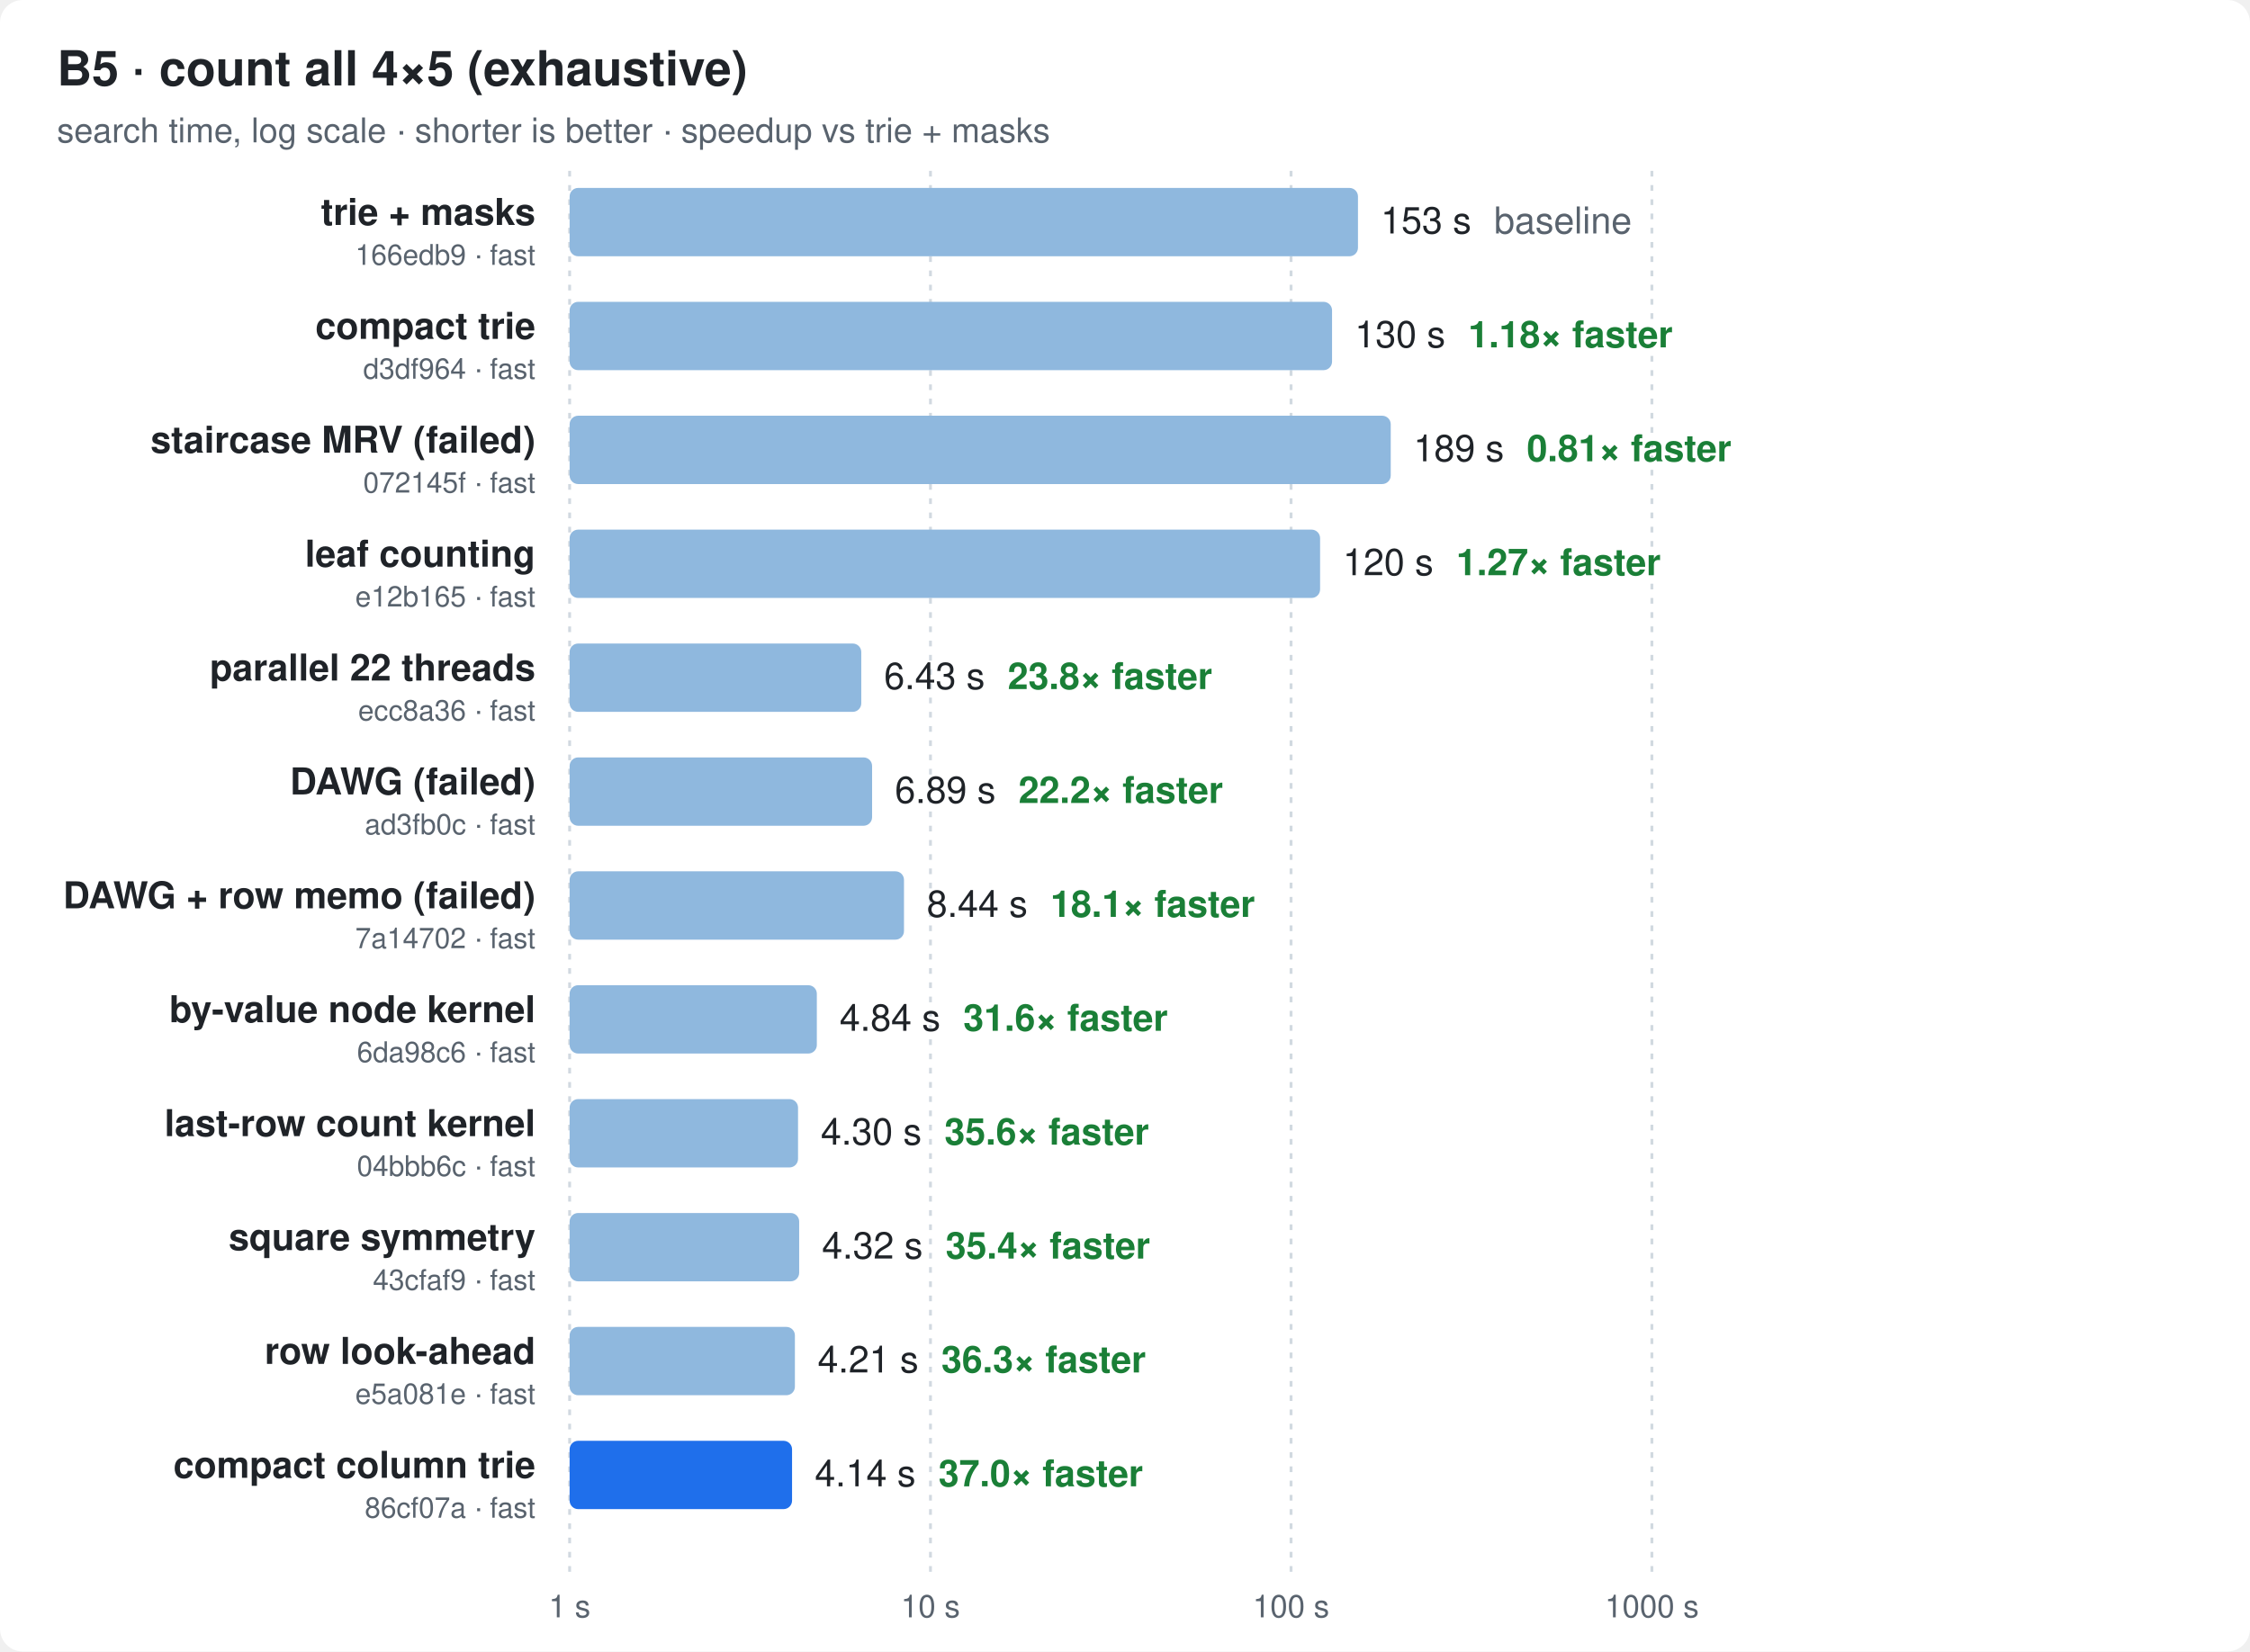
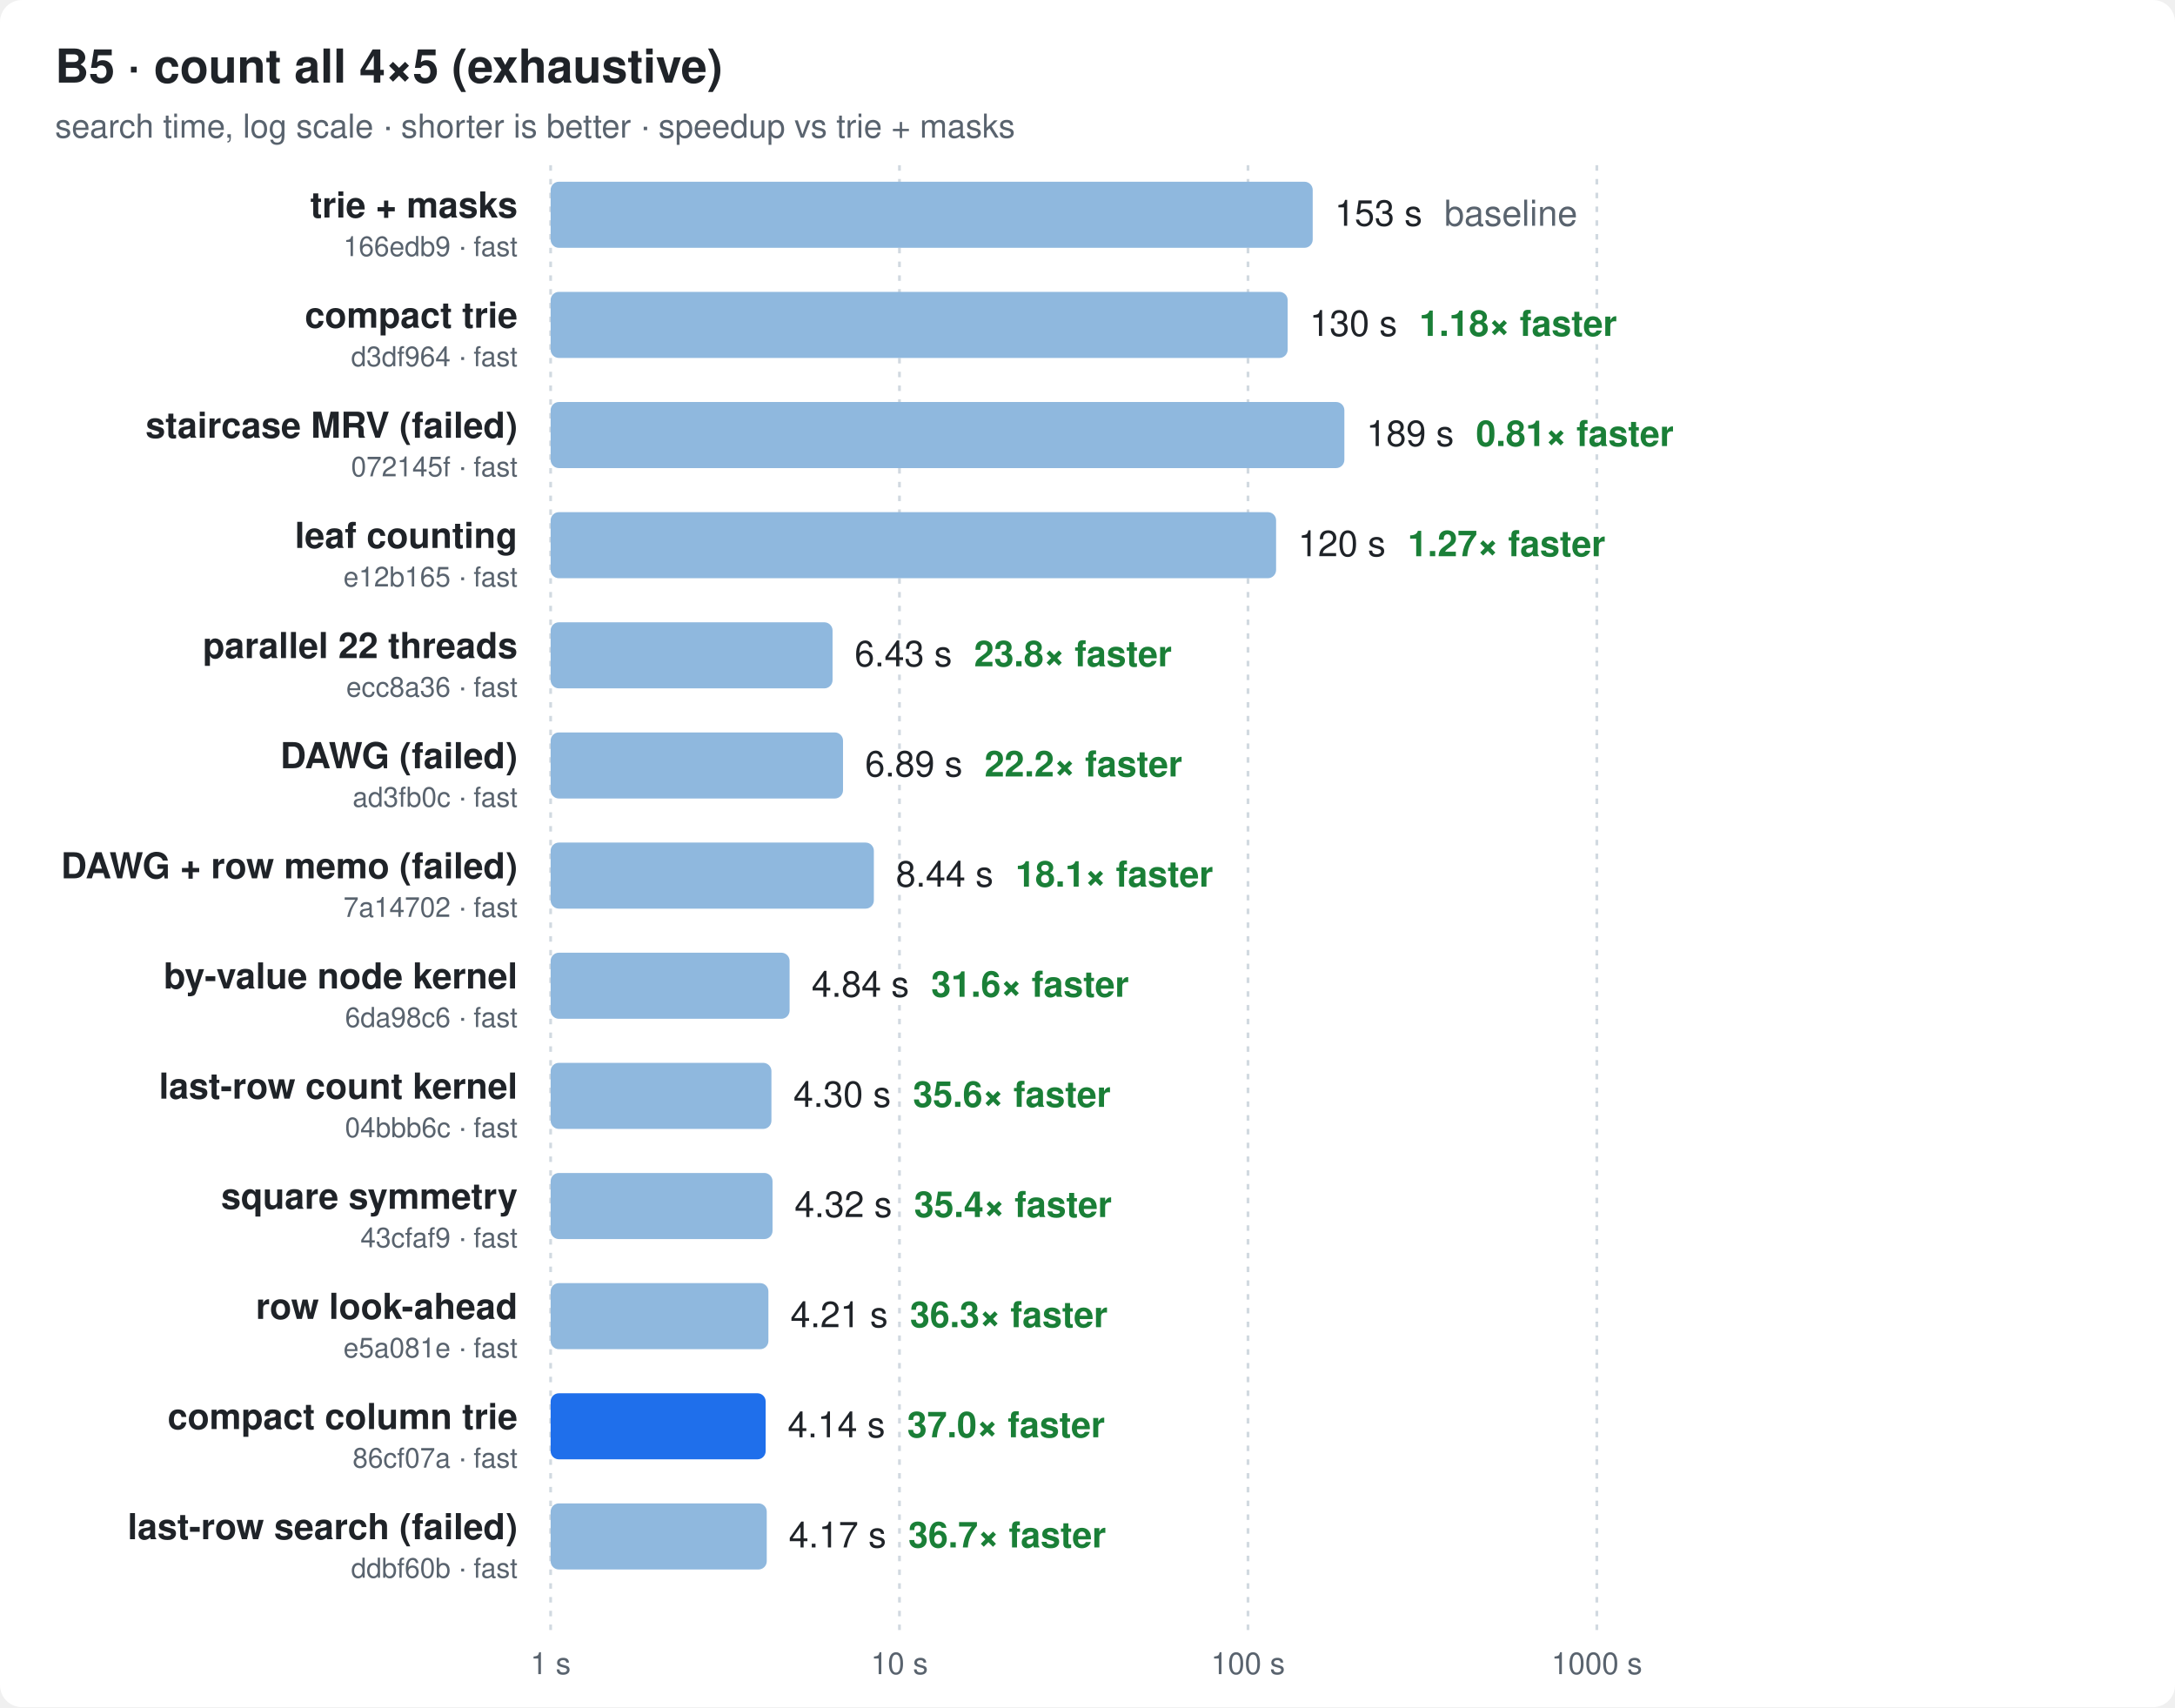
- <svg xmlns="http://www.w3.org/2000/svg" width="790" height="580" viewBox="0 0 790 580" font-family="ui-sans-serif,-apple-system,Segoe UI,Helvetica,Arial,sans-serif">
+ <svg xmlns="http://www.w3.org/2000/svg" width="790" height="620" viewBox="0 0 790 620" font-family="ui-sans-serif,-apple-system,Segoe UI,Helvetica,Arial,sans-serif">
  <style>
  .bg{fill:#ffffff} .t{fill:#1f2328} .m{fill:#59636e} .g{stroke:#d1d9e0}
  .bar{fill:#8fb8de} .best{fill:#1f6feb} .x{fill:#1a7f37;font-weight:600}
  @media (prefers-color-scheme: dark){
    .bg{fill:#0d1117} .t{fill:#e6edf3} .m{fill:#9198a1} .g{stroke:#30363d}
    .bar{fill:#2f5f8f} .best{fill:#4493f8} .x{fill:#3fb950}
  }
</style>
-   <rect class="bg" width="790" height="580" rx="8" />
+   <rect class="bg" width="790" height="620" rx="8" />
  <text class="t" x="20" y="30" font-size="17" font-weight="700">B5 · count all 4×5 (exhaustive)</text>
  <text class="m" x="20" y="50" font-size="12">search time, log scale · shorter is better · speedup vs trie + masks</text>
-   <line class="g" x1="200.0" x2="200.0" y1="60" y2="552" stroke-dasharray="2 3" />
-   <text class="m" x="200.0" y="568" font-size="11" text-anchor="middle">1 s</text>
-   <line class="g" x1="326.7" x2="326.7" y1="60" y2="552" stroke-dasharray="2 3" />
-   <text class="m" x="326.7" y="568" font-size="11" text-anchor="middle">10 s</text>
-   <line class="g" x1="453.3" x2="453.3" y1="60" y2="552" stroke-dasharray="2 3" />
-   <text class="m" x="453.3" y="568" font-size="11" text-anchor="middle">100 s</text>
-   <line class="g" x1="580.0" x2="580.0" y1="60" y2="552" stroke-dasharray="2 3" />
-   <text class="m" x="580.0" y="568" font-size="11" text-anchor="middle">1000 s</text>
+   <line class="g" x1="200.0" x2="200.0" y1="60" y2="592" stroke-dasharray="2 3" />
+   <text class="m" x="200.0" y="608" font-size="11" text-anchor="middle">1 s</text>
+   <line class="g" x1="326.7" x2="326.7" y1="60" y2="592" stroke-dasharray="2 3" />
+   <text class="m" x="326.7" y="608" font-size="11" text-anchor="middle">10 s</text>
+   <line class="g" x1="453.3" x2="453.3" y1="60" y2="592" stroke-dasharray="2 3" />
+   <text class="m" x="453.3" y="608" font-size="11" text-anchor="middle">100 s</text>
+   <line class="g" x1="580.0" x2="580.0" y1="60" y2="592" stroke-dasharray="2 3" />
+   <text class="m" x="580.0" y="608" font-size="11" text-anchor="middle">1000 s</text>
  <text class="t" x="188" y="79.0" font-size="13" font-weight="600" text-anchor="end">trie + masks</text>
  <text class="m" x="188" y="93.0" font-size="10" text-anchor="end">166edb9 · fast</text>
  <rect class="bar" x="200" y="66" width="276.8" height="24" rx="3" />
  <text class="t" x="484.8" y="82.0" font-size="13">153 s<tspan class="m" dx="8">baseline</tspan>
  </text>
  <text class="t" x="188" y="119.0" font-size="13" font-weight="600" text-anchor="end">compact trie</text>
  <text class="m" x="188" y="133.0" font-size="10" text-anchor="end">d3df964 · fast</text>
  <rect class="bar" x="200" y="106" width="267.7" height="24" rx="3" />
  <text class="t" x="475.7" y="122.0" font-size="13">130 s<tspan class="x" dx="8">1.18× faster</tspan>
  </text>
  <text class="t" x="188" y="159.0" font-size="13" font-weight="600" text-anchor="end">staircase MRV (failed)</text>
  <text class="m" x="188" y="173.0" font-size="10" text-anchor="end">072145f · fast</text>
  <rect class="bar" x="200" y="146" width="288.3" height="24" rx="3" />
  <text class="t" x="496.3" y="162.0" font-size="13">189 s<tspan class="x" dx="8">0.81× faster</tspan>
  </text>
  <text class="t" x="188" y="199.0" font-size="13" font-weight="600" text-anchor="end">leaf counting</text>
  <text class="m" x="188" y="213.0" font-size="10" text-anchor="end">e12b165 · fast</text>
  <rect class="bar" x="200" y="186" width="263.5" height="24" rx="3" />
  <text class="t" x="471.5" y="202.0" font-size="13">120 s<tspan class="x" dx="8">1.27× faster</tspan>
  </text>
  <text class="t" x="188" y="239.0" font-size="13" font-weight="600" text-anchor="end">parallel 22 threads</text>
  <text class="m" x="188" y="253.0" font-size="10" text-anchor="end">ecc8a36 · fast</text>
  <rect class="bar" x="200" y="226" width="102.4" height="24" rx="3" />
  <text class="t" x="310.4" y="242.0" font-size="13">6.43 s<tspan class="x" dx="8">23.8× faster</tspan>
  </text>
  <text class="t" x="188" y="279.0" font-size="13" font-weight="600" text-anchor="end">DAWG (failed)</text>
  <text class="m" x="188" y="293.0" font-size="10" text-anchor="end">ad3fb0c · fast</text>
  <rect class="bar" x="200" y="266" width="106.2" height="24" rx="3" />
  <text class="t" x="314.2" y="282.0" font-size="13">6.89 s<tspan class="x" dx="8">22.2× faster</tspan>
  </text>
  <text class="t" x="188" y="319.0" font-size="13" font-weight="600" text-anchor="end">DAWG + row memo (failed)</text>
  <text class="m" x="188" y="333.0" font-size="10" text-anchor="end">7a14702 · fast</text>
  <rect class="bar" x="200" y="306" width="117.4" height="24" rx="3" />
  <text class="t" x="325.4" y="322.0" font-size="13">8.44 s<tspan class="x" dx="8">18.1× faster</tspan>
  </text>
  <text class="t" x="188" y="359.0" font-size="13" font-weight="600" text-anchor="end">by-value node kernel</text>
  <text class="m" x="188" y="373.0" font-size="10" text-anchor="end">6da98c6 · fast</text>
  <rect class="bar" x="200" y="346" width="86.8" height="24" rx="3" />
  <text class="t" x="294.8" y="362.0" font-size="13">4.84 s<tspan class="x" dx="8">31.6× faster</tspan>
  </text>
  <text class="t" x="188" y="399.0" font-size="13" font-weight="600" text-anchor="end">last-row count kernel</text>
  <text class="m" x="188" y="413.0" font-size="10" text-anchor="end">04bbb6c · fast</text>
  <rect class="bar" x="200" y="386" width="80.2" height="24" rx="3" />
  <text class="t" x="288.2" y="402.0" font-size="13">4.30 s<tspan class="x" dx="8">35.6× faster</tspan>
  </text>
  <text class="t" x="188" y="439.0" font-size="13" font-weight="600" text-anchor="end">square symmetry</text>
  <text class="m" x="188" y="453.0" font-size="10" text-anchor="end">43cfaf9 · fast</text>
  <rect class="bar" x="200" y="426" width="80.6" height="24" rx="3" />
  <text class="t" x="288.6" y="442.0" font-size="13">4.32 s<tspan class="x" dx="8">35.4× faster</tspan>
  </text>
  <text class="t" x="188" y="479.0" font-size="13" font-weight="600" text-anchor="end">row look-ahead</text>
  <text class="m" x="188" y="493.0" font-size="10" text-anchor="end">e5a081e · fast</text>
  <rect class="bar" x="200" y="466" width="79.1" height="24" rx="3" />
  <text class="t" x="287.1" y="482.0" font-size="13">4.21 s<tspan class="x" dx="8">36.3× faster</tspan>
  </text>
  <text class="t" x="188" y="519.0" font-size="13" font-weight="600" text-anchor="end">compact column trie</text>
  <text class="m" x="188" y="533.0" font-size="10" text-anchor="end">86cf07a · fast</text>
  <rect class="best" x="200" y="506" width="78.1" height="24" rx="3" />
  <text class="t" x="286.1" y="522.0" font-size="13">4.14 s<tspan class="x" dx="8">37.0× faster</tspan>
  </text>
+   <text class="t" x="188" y="559.0" font-size="13" font-weight="600" text-anchor="end">last-row search (failed)</text>
+   <text class="m" x="188" y="573.0" font-size="10" text-anchor="end">ddbf60b · fast</text>
+   <rect class="bar" x="200" y="546" width="78.5" height="24" rx="3" />
+   <text class="t" x="286.5" y="562.0" font-size="13">4.17 s<tspan class="x" dx="8">36.7× faster</tspan>
+   </text>
</svg>
